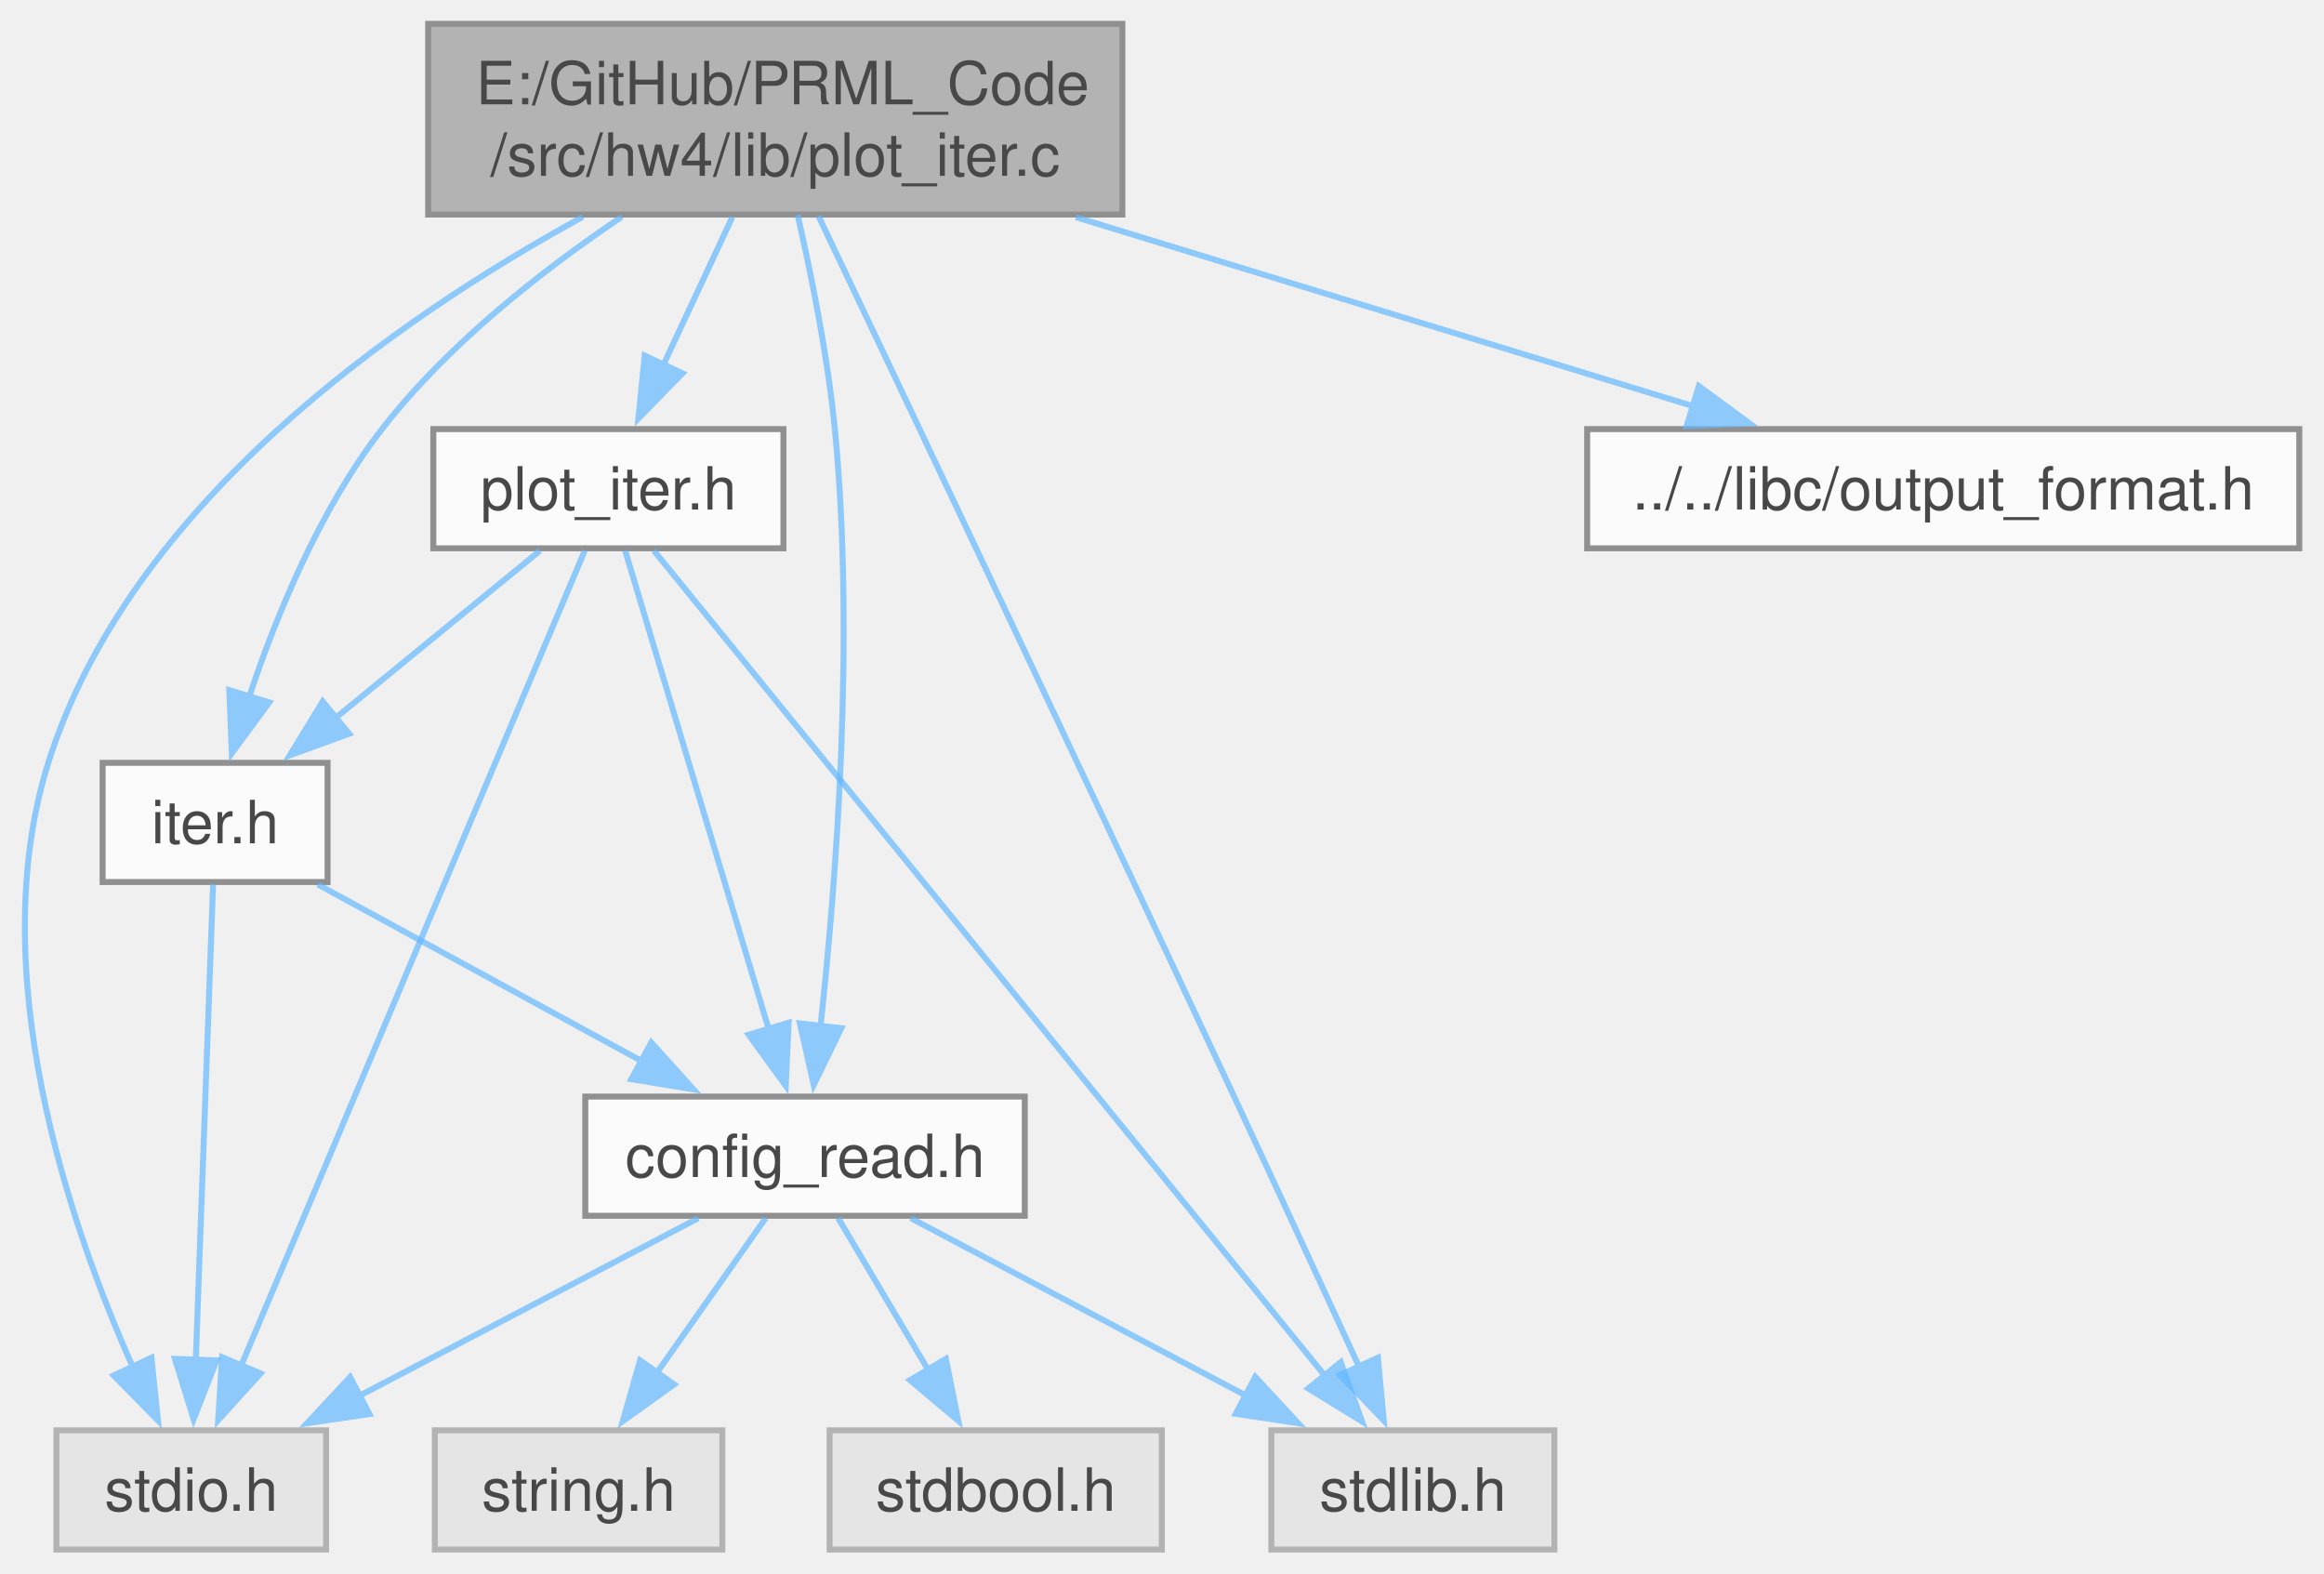
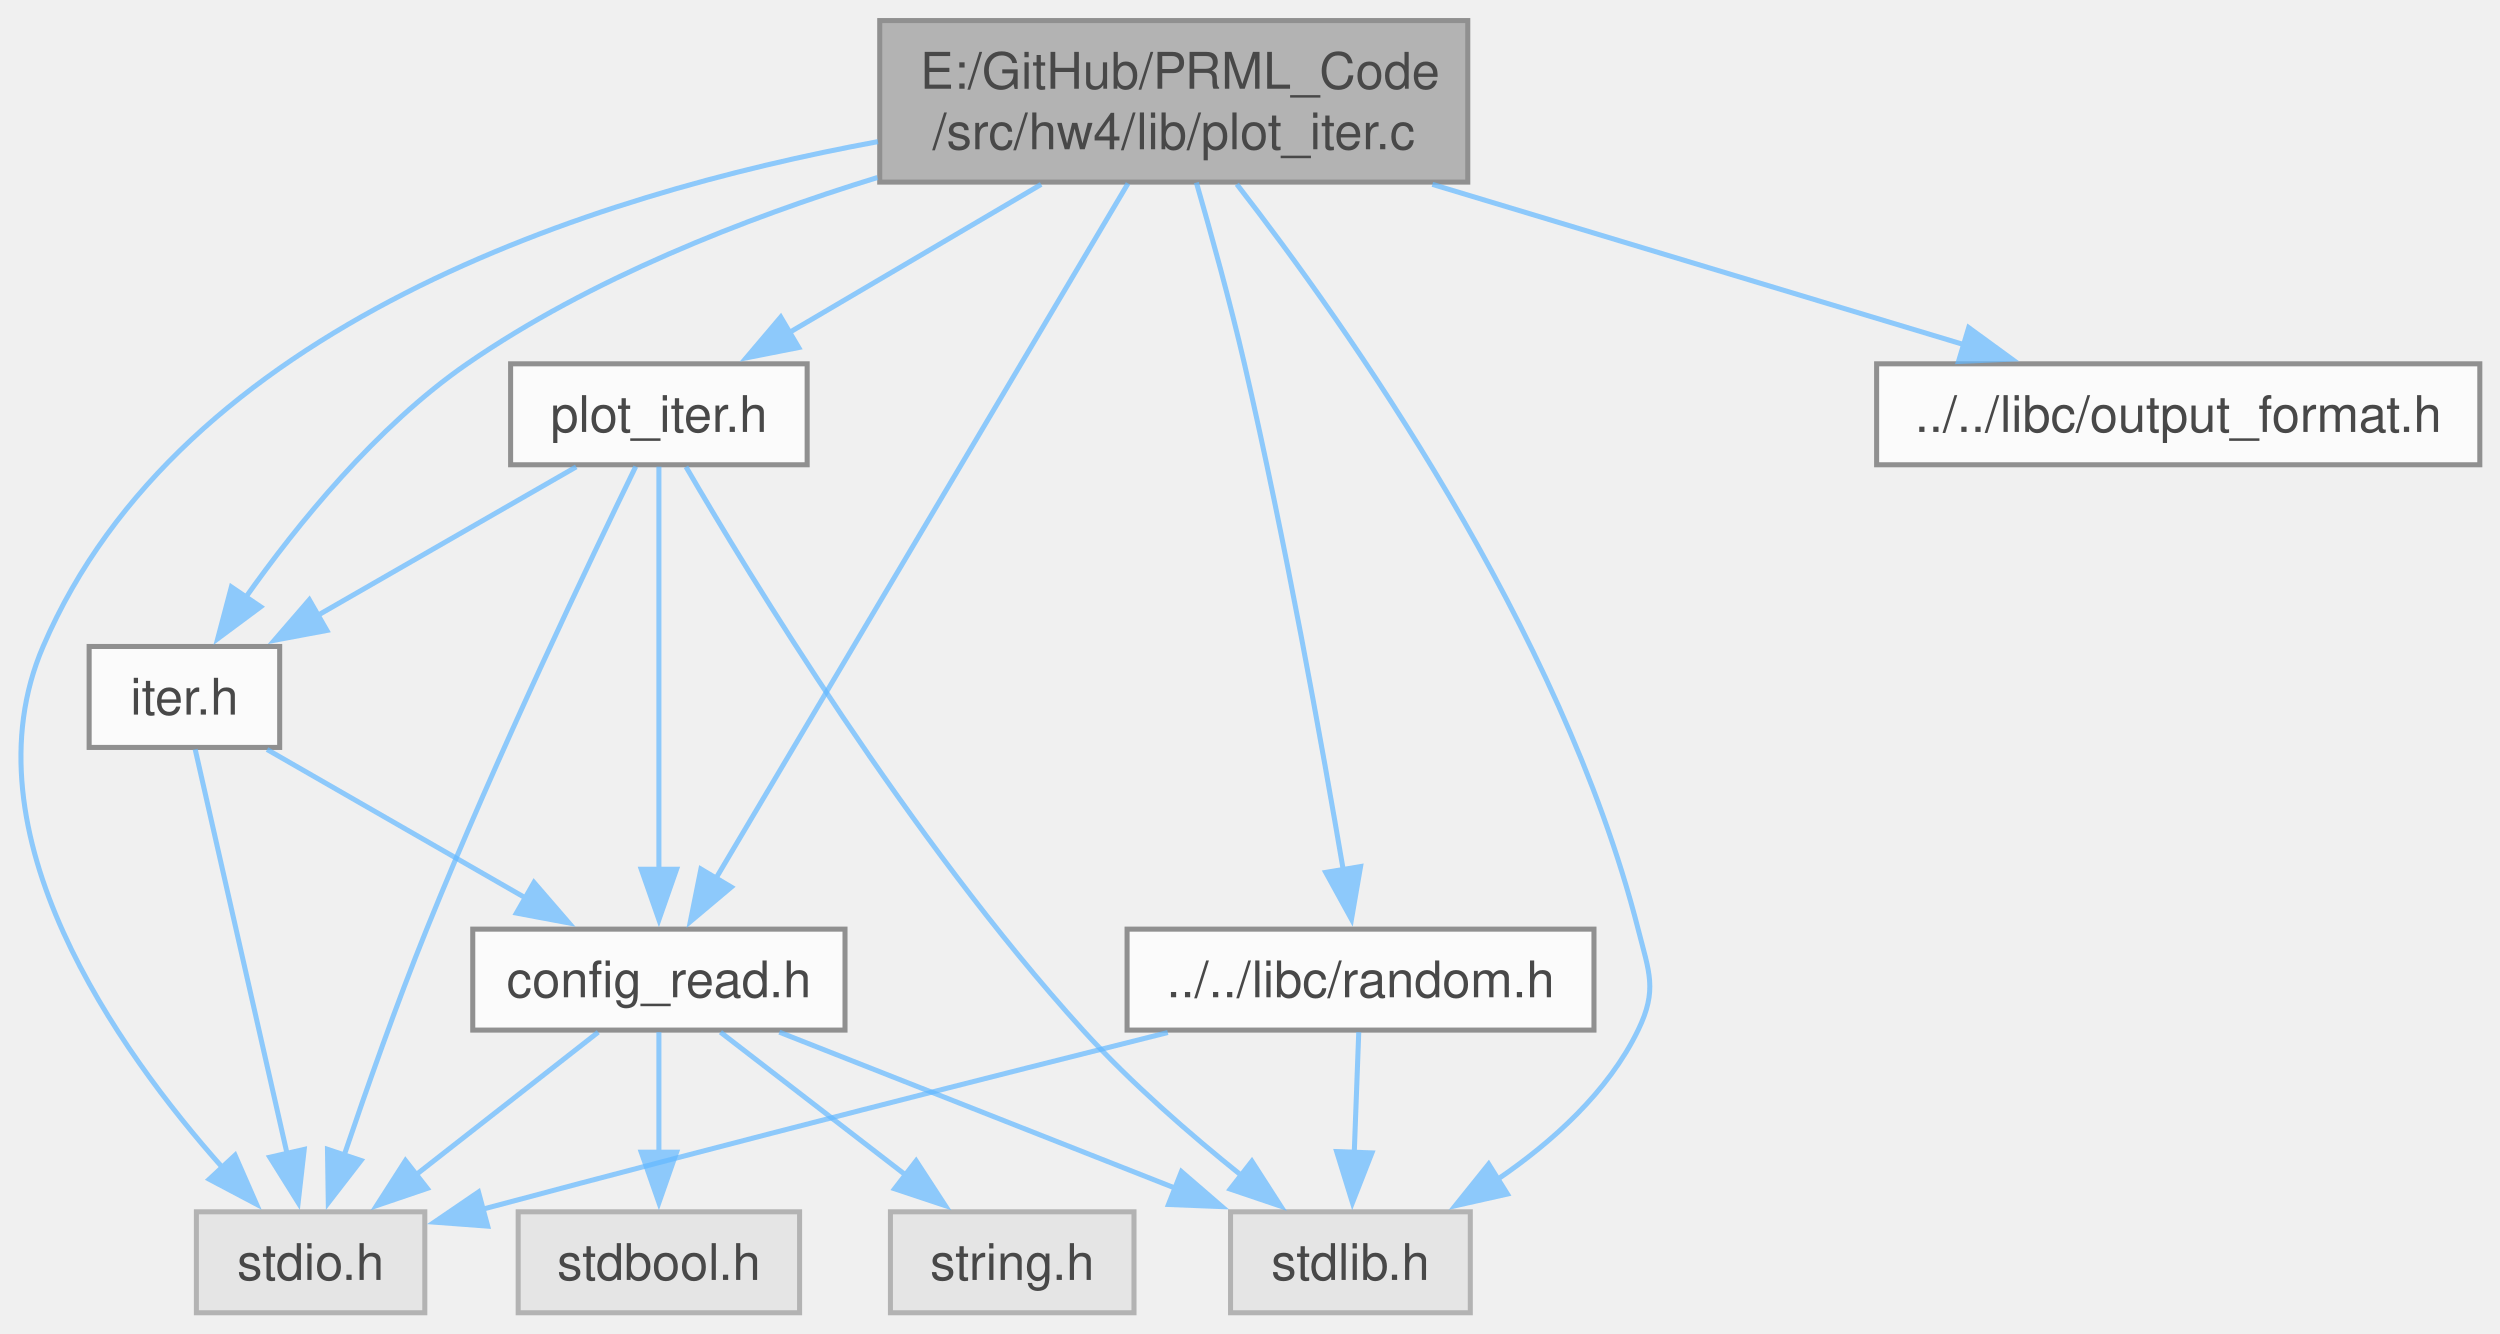
- <svg xmlns="http://www.w3.org/2000/svg" xmlns:xlink="http://www.w3.org/1999/xlink" width="390pt" height="264pt" viewBox="0.00 0.00 389.70 264.00">
+ <svg xmlns="http://www.w3.org/2000/svg" xmlns:xlink="http://www.w3.org/1999/xlink" width="495pt" height="264pt" viewBox="0.00 0.00 495.29 264.00">
  <svg id="main" version="1.1" xml:space="preserve">
    <style type="text/css">
.node, .edge {opacity: 0.7;}
.node.selected, .edge.selected {opacity: 1;}
.edge:hover path { stroke: red; }
.edge:hover polygon { stroke: red; fill: red; }
</style>
    <svg id="graph" class="graph">
      <g id="graph0" class="graph" transform="scale(1 1) rotate(0) translate(4 260)">
        <g id="Node000001" class="node">
          <g id="a_Node000001">
            <a xlink:title=" ">
-               <polygon fill="#999999" stroke="#666666" points="184.2,-256 67.7,-256 67.7,-224 184.2,-224 184.2,-256" />
-               <text text-anchor="start" x="75.7" y="-242.5" font-family="Helvetica,sans-Serif" font-size="10.00">E:/GitHub/PRML_Code</text>
-               <text text-anchor="middle" x="125.95" y="-230.5" font-family="Helvetica,sans-Serif" font-size="10.00">/src/hw4/lib/plot_iter.c</text>
+               <polygon fill="#999999" stroke="#666666" points="286.79,-256 170.29,-256 170.29,-224 286.79,-224 286.79,-256" />
+               <text text-anchor="start" x="178.29" y="-242.5" font-family="Helvetica,sans-Serif" font-size="10.00">E:/GitHub/PRML_Code</text>
+               <text text-anchor="middle" x="228.54" y="-230.5" font-family="Helvetica,sans-Serif" font-size="10.00">/src/hw4/lib/plot_iter.c</text>
            </a>
          </g>
        </g>
        <g id="Node000002" class="node">
          <g id="a_Node000002">
            <a xlink:title=" ">
-               <polygon fill="#e0e0e0" stroke="#999999" points="50.57,-20 5.32,-20 5.32,0 50.57,0 50.57,-20" />
-               <text text-anchor="middle" x="27.95" y="-6.5" font-family="Helvetica,sans-Serif" font-size="10.00">stdio.h</text>
+               <polygon fill="#e0e0e0" stroke="#999999" points="80.16,-20 34.91,-20 34.91,0 80.16,0 80.16,-20" />
+               <text text-anchor="middle" x="57.54" y="-6.5" font-family="Helvetica,sans-Serif" font-size="10.00">stdio.h</text>
            </a>
          </g>
        </g>
        <g id="edge1_Node000001_Node000002" class="edge">
          <g id="a_edge1_Node000001_Node000002">
            <a xlink:title=" ">
-               <path fill="none" stroke="#63b8ff" d="M93.63,-223.61C62.28,-206.44 17.53,-175.28 3.95,-132 -7.02,-97.06 7.38,-54.8 18.14,-30.6" />
-               <polygon fill="#63b8ff" stroke="#63b8ff" points="21.26,-32.18 22.36,-21.65 14.93,-29.2 21.26,-32.18" />
+               <path fill="none" stroke="#63b8ff" d="M169.94,-232.02C113.21,-221.56 31.88,-195.66 4.54,-132 -11.29,-95.17 19.21,-52.22 40.15,-28.68" />
+               <polygon fill="#63b8ff" stroke="#63b8ff" points="42.57,-31.21 46.82,-21.5 37.45,-26.45 42.57,-31.21" />
            </a>
          </g>
        </g>
        <g id="Node000003" class="node">
          <g id="a_Node000003">
            <a xlink:title=" ">
-               <polygon fill="#e0e0e0" stroke="#999999" points="256.7,-20 209.2,-20 209.2,0 256.7,0 256.7,-20" />
-               <text text-anchor="middle" x="232.95" y="-6.5" font-family="Helvetica,sans-Serif" font-size="10.00">stdlib.h</text>
+               <polygon fill="#e0e0e0" stroke="#999999" points="287.29,-20 239.79,-20 239.79,0 287.29,0 287.29,-20" />
+               <text text-anchor="middle" x="263.54" y="-6.5" font-family="Helvetica,sans-Serif" font-size="10.00">stdlib.h</text>
            </a>
          </g>
        </g>
        <g id="edge2_Node000001_Node000003" class="edge">
          <g id="a_edge2_Node000001_Node000003">
            <a xlink:title=" ">
-               <path fill="none" stroke="#63b8ff" d="M133.21,-223.74C146.92,-194.91 177.52,-130.45 202.95,-76 210.03,-60.83 217.97,-43.62 223.9,-30.72" />
-               <polygon fill="#63b8ff" stroke="#63b8ff" points="227.08,-32.19 228.07,-21.64 220.72,-29.27 227.08,-32.19" />
+               <path fill="none" stroke="#63b8ff" d="M241.03,-223.58C262.46,-196 305.38,-135.52 320.54,-76 322.73,-67.39 324.41,-64 320.54,-56 314.6,-43.75 303.53,-33.83 292.72,-26.45" />
+               <polygon fill="#63b8ff" stroke="#63b8ff" points="294.64,-23.52 284.3,-21.2 290.93,-29.46 294.64,-23.52" />
            </a>
          </g>
        </g>
        <g id="Node000004" class="node">
          <g id="a_Node000004">
            <a xlink:href="plot__iter_8h.html" target="_top" xlink:title="Create a gnuplot drawing API for iter.h.">
-               <polygon fill="white" stroke="#666666" points="127.32,-188 68.57,-188 68.57,-168 127.32,-168 127.32,-188" />
-               <text text-anchor="middle" x="97.95" y="-174.5" font-family="Helvetica,sans-Serif" font-size="10.00">plot_iter.h</text>
+               <polygon fill="white" stroke="#666666" points="155.91,-188 97.16,-188 97.16,-168 155.91,-168 155.91,-188" />
+               <text text-anchor="middle" x="126.54" y="-174.5" font-family="Helvetica,sans-Serif" font-size="10.00">plot_iter.h</text>
            </a>
          </g>
        </g>
        <g id="edge3_Node000001_Node000004" class="edge">
          <g id="a_edge3_Node000001_Node000004">
            <a xlink:title=" ">
-               <path fill="none" stroke="#63b8ff" d="M118.74,-223.55C115.21,-216 110.93,-206.82 107.17,-198.77" />
-               <polygon fill="#63b8ff" stroke="#63b8ff" points="110.38,-197.36 102.98,-189.78 104.04,-200.32 110.38,-197.36" />
+               <path fill="none" stroke="#63b8ff" d="M202.27,-223.55C186.92,-214.52 167.63,-203.17 152.36,-194.19" />
+               <polygon fill="#63b8ff" stroke="#63b8ff" points="154.23,-191.23 143.83,-189.18 150.68,-197.26 154.23,-191.23" />
            </a>
          </g>
        </g>
        <g id="Node000005" class="node">
          <g id="a_Node000005">
            <a xlink:href="config__read_8h.html" target="_top" xlink:title=" ">
-               <polygon fill="white" stroke="#666666" points="167.82,-76 94.07,-76 94.07,-56 167.82,-56 167.82,-76" />
-               <text text-anchor="middle" x="130.95" y="-62.5" font-family="Helvetica,sans-Serif" font-size="10.00">config_read.h</text>
+               <polygon fill="white" stroke="#666666" points="163.41,-76 89.66,-76 89.66,-56 163.41,-56 163.41,-76" />
+               <text text-anchor="middle" x="126.54" y="-62.5" font-family="Helvetica,sans-Serif" font-size="10.00">config_read.h</text>
            </a>
          </g>
        </g>
        <g id="edge14_Node000001_Node000005" class="edge">
          <g id="a_edge14_Node000001_Node000005">
            <a xlink:title=" ">
-               <path fill="none" stroke="#63b8ff" d="M129.7,-223.94C132.01,-213.84 134.76,-200.21 135.95,-188 139.36,-152.88 136.15,-111.8 133.53,-87.67" />
-               <polygon fill="#63b8ff" stroke="#63b8ff" points="137.03,-87.47 132.4,-77.94 130.08,-88.28 137.03,-87.47" />
+               <path fill="none" stroke="#63b8ff" d="M219.48,-223.74C200.83,-192.28 158.15,-120.32 137.77,-85.95" />
+               <polygon fill="#63b8ff" stroke="#63b8ff" points="140.88,-84.33 132.77,-77.51 134.86,-87.9 140.88,-84.33" />
            </a>
          </g>
        </g>
        <g id="Node000008" class="node">
          <g id="a_Node000008">
            <a xlink:href="iter_8h.html" target="_top" xlink:title="Iterate through points and fine the point closest to the intersection of lines Ref:">
-               <polygon fill="white" stroke="#666666" points="50.82,-132 13.07,-132 13.07,-112 50.82,-112 50.82,-132" />
-               <text text-anchor="middle" x="31.95" y="-118.5" font-family="Helvetica,sans-Serif" font-size="10.00">iter.h</text>
+               <polygon fill="white" stroke="#666666" points="51.41,-132 13.66,-132 13.66,-112 51.41,-112 51.41,-132" />
+               <text text-anchor="middle" x="32.54" y="-118.5" font-family="Helvetica,sans-Serif" font-size="10.00">iter.h</text>
            </a>
          </g>
        </g>
        <g id="edge15_Node000001_Node000008" class="edge">
          <g id="a_edge15_Node000001_Node000008">
            <a xlink:title=" ">
-               <path fill="none" stroke="#63b8ff" d="M100.18,-223.62C86.78,-214.6 70.96,-202.19 59.95,-188 49.46,-174.48 42.1,-156.45 37.57,-142.8" />
-               <polygon fill="#63b8ff" stroke="#63b8ff" points="41.03,-142.14 34.75,-133.61 34.33,-144.2 41.03,-142.14" />
+               <path fill="none" stroke="#63b8ff" d="M169.84,-224.91C143.48,-216.81 112.91,-204.83 88.54,-188 70.59,-175.6 54.85,-156.12 44.66,-141.71" />
+               <polygon fill="#63b8ff" stroke="#63b8ff" points="47.64,-139.86 39.13,-133.54 41.84,-143.79 47.64,-139.86" />
            </a>
          </g>
        </g>
        <g id="Node000009" class="node">
          <g id="a_Node000009">
            <a xlink:href="libc_2output__format_8h.html" target="_top" xlink:title="Output format struct for color printing (charactors)">
-               <polygon fill="white" stroke="#666666" points="381.7,-188 262.2,-188 262.2,-168 381.7,-168 381.7,-188" />
-               <text text-anchor="middle" x="321.95" y="-174.5" font-family="Helvetica,sans-Serif" font-size="10.00">../../libc/output_format.h</text>
+               <polygon fill="white" stroke="#666666" points="487.29,-188 367.79,-188 367.79,-168 487.29,-168 487.29,-188" />
+               <text text-anchor="middle" x="427.54" y="-174.5" font-family="Helvetica,sans-Serif" font-size="10.00">../../libc/output_format.h</text>
            </a>
          </g>
        </g>
        <g id="edge16_Node000001_Node000009" class="edge">
          <g id="a_edge16_Node000001_Node000009">
            <a xlink:title=" ">
-               <path fill="none" stroke="#63b8ff" d="M176.42,-223.55C208.65,-213.68 249.92,-201.05 280.27,-191.76" />
-               <polygon fill="#63b8ff" stroke="#63b8ff" points="280.94,-195.21 289.48,-188.94 278.89,-188.52 280.94,-195.21" />
+               <path fill="none" stroke="#63b8ff" d="M279.78,-223.55C312.5,-213.68 354.4,-201.05 385.22,-191.76" />
+               <polygon fill="#63b8ff" stroke="#63b8ff" points="386.03,-195.17 394.59,-188.93 384.01,-188.47 386.03,-195.17" />
+             </a>
+           </g>
+         </g>
+         <g id="Node000010" class="node">
+           <g id="a_Node000010">
+             <a xlink:href="random_8h.html" target="_top" xlink:title="Random number generation functions. Ref:">
+               <polygon fill="white" stroke="#666666" points="311.79,-76 219.29,-76 219.29,-56 311.79,-56 311.79,-76" />
+               <text text-anchor="middle" x="265.54" y="-62.5" font-family="Helvetica,sans-Serif" font-size="10.00">../../libc/random.h</text>
+             </a>
+           </g>
+         </g>
+         <g id="edge17_Node000001_Node000010" class="edge">
+           <g id="a_edge17_Node000001_Node000010">
+             <a xlink:title=" ">
+               <path fill="none" stroke="#63b8ff" d="M233.02,-223.91C235.94,-213.8 239.72,-200.16 242.54,-188 250.64,-153.04 258.01,-111.91 262.12,-87.73" />
+               <polygon fill="#63b8ff" stroke="#63b8ff" points="265.55,-88.4 263.75,-77.96 258.65,-87.24 265.55,-88.4" />
            </a>
          </g>
        </g>
        <g id="edge4_Node000004_Node000002" class="edge">
          <g id="a_edge4_Node000004_Node000002">
            <a xlink:title=" ">
-               <path fill="none" stroke="#63b8ff" d="M93.98,-167.6C82.91,-141.35 51.49,-66.84 36.33,-30.89" />
-               <polygon fill="#63b8ff" stroke="#63b8ff" points="39.57,-29.55 32.46,-21.69 33.12,-32.27 39.57,-29.55" />
+               <path fill="none" stroke="#63b8ff" d="M121.95,-167.65C113.34,-149.96 94.39,-110.3 80.54,-76 74.56,-61.2 68.57,-44.17 64.2,-31.26" />
+               <polygon fill="#63b8ff" stroke="#63b8ff" points="67.52,-30.17 61.04,-21.79 60.88,-32.38 67.52,-30.17" />
            </a>
          </g>
        </g>
        <g id="edge5_Node000004_Node000003" class="edge">
          <g id="a_edge5_Node000004_Node000003">
            <a xlink:title=" ">
-               <path fill="none" stroke="#63b8ff" d="M105.59,-167.6C127.31,-140.89 189.66,-64.23 218.27,-29.05" />
-               <polygon fill="#63b8ff" stroke="#63b8ff" points="220.84,-31.44 224.43,-21.47 215.41,-27.02 220.84,-31.44" />
+               <path fill="none" stroke="#63b8ff" d="M131.9,-167.6C144.23,-146.42 176.17,-93.88 210.54,-56 220,-45.57 231.85,-35.29 241.94,-27.2" />
+               <polygon fill="#63b8ff" stroke="#63b8ff" points="244.02,-30.02 249.75,-21.11 239.72,-24.5 244.02,-30.02" />
            </a>
          </g>
        </g>
        <g id="edge6_Node000004_Node000005" class="edge">
          <g id="a_edge6_Node000004_Node000005">
            <a xlink:title=" ">
-               <path fill="none" stroke="#63b8ff" d="M100.76,-167.62C106.07,-149.92 117.68,-111.24 124.85,-87.32" />
-               <polygon fill="#63b8ff" stroke="#63b8ff" points="128.19,-88.39 127.71,-77.8 121.48,-86.38 128.19,-88.39" />
+               <path fill="none" stroke="#63b8ff" d="M126.54,-167.62C126.54,-150.01 126.54,-111.59 126.54,-87.65" />
+               <polygon fill="#63b8ff" stroke="#63b8ff" points="130.04,-87.87 126.54,-77.87 123.04,-87.87 130.04,-87.87" />
            </a>
          </g>
        </g>
        <g id="edge11_Node000004_Node000008" class="edge">
          <g id="a_edge11_Node000004_Node000008">
            <a xlink:title=" ">
-               <path fill="none" stroke="#63b8ff" d="M86.45,-167.59C76.99,-159.85 63.34,-148.69 52.08,-139.47" />
-               <polygon fill="#63b8ff" stroke="#63b8ff" points="54.44,-136.88 44.48,-133.26 50.01,-142.3 54.44,-136.88" />
+               <path fill="none" stroke="#63b8ff" d="M110.16,-167.59C95.96,-159.44 75.15,-147.48 58.66,-138" />
+               <polygon fill="#63b8ff" stroke="#63b8ff" points="60.76,-135.18 50.35,-133.23 57.28,-141.25 60.76,-135.18" />
            </a>
          </g>
        </g>
        <g id="edge7_Node000005_Node000002" class="edge">
          <g id="a_edge7_Node000005_Node000002">
            <a xlink:title=" ">
-               <path fill="none" stroke="#63b8ff" d="M113.01,-55.59C97.3,-47.36 74.22,-35.26 56.06,-25.74" />
-               <polygon fill="#63b8ff" stroke="#63b8ff" points="57.85,-22.73 47.37,-21.18 54.6,-28.93 57.85,-22.73" />
+               <path fill="none" stroke="#63b8ff" d="M114.52,-55.59C104.52,-47.77 90.07,-36.46 78.23,-27.19" />
+               <polygon fill="#63b8ff" stroke="#63b8ff" points="80.64,-24.64 70.61,-21.23 76.33,-30.15 80.64,-24.64" />
            </a>
          </g>
        </g>
        <g id="edge8_Node000005_Node000003" class="edge">
          <g id="a_edge8_Node000005_Node000003">
            <a xlink:title=" ">
-               <path fill="none" stroke="#63b8ff" d="M148.72,-55.59C164.27,-47.36 187.13,-35.26 205.11,-25.74" />
-               <polygon fill="#63b8ff" stroke="#63b8ff" points="206.5,-28.96 213.71,-21.19 203.23,-22.77 206.5,-28.96" />
+               <path fill="none" stroke="#63b8ff" d="M150.4,-55.59C172.07,-47.05 204.3,-34.35 228.83,-24.68" />
+               <polygon fill="#63b8ff" stroke="#63b8ff" points="230.06,-27.96 238.08,-21.03 227.49,-21.45 230.06,-27.96" />
            </a>
          </g>
        </g>
        <g id="Node000006" class="node">
          <g id="a_Node000006">
            <a xlink:title=" ">
-               <polygon fill="#e0e0e0" stroke="#999999" points="190.82,-20 135.07,-20 135.07,0 190.82,0 190.82,-20" />
-               <text text-anchor="middle" x="162.95" y="-6.5" font-family="Helvetica,sans-Serif" font-size="10.00">stdbool.h</text>
+               <polygon fill="#e0e0e0" stroke="#999999" points="154.41,-20 98.66,-20 98.66,0 154.41,0 154.41,-20" />
+               <text text-anchor="middle" x="126.54" y="-6.5" font-family="Helvetica,sans-Serif" font-size="10.00">stdbool.h</text>
            </a>
          </g>
        </g>
        <g id="edge9_Node000005_Node000006" class="edge">
          <g id="a_edge9_Node000005_Node000006">
            <a xlink:title=" ">
-               <path fill="none" stroke="#63b8ff" d="M136.52,-55.59C140.7,-48.55 146.55,-38.67 151.69,-30" />
-               <polygon fill="#63b8ff" stroke="#63b8ff" points="154.58,-31.99 156.67,-21.6 148.56,-28.42 154.58,-31.99" />
+               <path fill="none" stroke="#63b8ff" d="M126.54,-55.59C126.54,-49.01 126.54,-39.96 126.54,-31.73" />
+               <polygon fill="#63b8ff" stroke="#63b8ff" points="130.04,-31.81 126.54,-21.81 123.04,-31.81 130.04,-31.81" />
            </a>
          </g>
        </g>
        <g id="Node000007" class="node">
          <g id="a_Node000007">
            <a xlink:title=" ">
-               <polygon fill="#e0e0e0" stroke="#999999" points="117.07,-20 68.82,-20 68.82,0 117.07,0 117.07,-20" />
-               <text text-anchor="middle" x="92.95" y="-6.5" font-family="Helvetica,sans-Serif" font-size="10.00">string.h</text>
+               <polygon fill="#e0e0e0" stroke="#999999" points="220.66,-20 172.41,-20 172.41,0 220.66,0 220.66,-20" />
+               <text text-anchor="middle" x="196.54" y="-6.5" font-family="Helvetica,sans-Serif" font-size="10.00">string.h</text>
            </a>
          </g>
        </g>
        <g id="edge10_Node000005_Node000007" class="edge">
          <g id="a_edge10_Node000005_Node000007">
            <a xlink:title=" ">
-               <path fill="none" stroke="#63b8ff" d="M124.33,-55.59C119.26,-48.39 112.11,-38.23 105.92,-29.43" />
-               <polygon fill="#63b8ff" stroke="#63b8ff" points="108.98,-27.7 100.36,-21.54 103.26,-31.73 108.98,-27.7" />
+               <path fill="none" stroke="#63b8ff" d="M138.73,-55.59C148.87,-47.77 163.53,-36.46 175.55,-27.19" />
+               <polygon fill="#63b8ff" stroke="#63b8ff" points="177.5,-30.1 183.28,-21.22 173.23,-24.56 177.5,-30.1" />
            </a>
          </g>
        </g>
        <g id="edge12_Node000008_Node000002" class="edge">
          <g id="a_edge12_Node000008_Node000002">
            <a xlink:title=" ">
-               <path fill="none" stroke="#63b8ff" d="M31.61,-111.62C30.97,-94.01 29.57,-55.59 28.7,-31.65" />
-               <polygon fill="#63b8ff" stroke="#63b8ff" points="32.2,-31.73 28.34,-21.87 25.21,-31.99 32.2,-31.73" />
+               <path fill="none" stroke="#63b8ff" d="M34.67,-111.62C38.69,-93.92 47.48,-55.24 52.92,-31.32" />
+               <polygon fill="#63b8ff" stroke="#63b8ff" points="56.27,-32.36 55.07,-21.83 49.45,-30.81 56.27,-32.36" />
            </a>
          </g>
        </g>
        <g id="edge13_Node000008_Node000005" class="edge">
          <g id="a_edge13_Node000008_Node000005">
            <a xlink:title=" ">
-               <path fill="none" stroke="#63b8ff" d="M49.19,-111.59C64.29,-103.36 86.48,-91.26 103.93,-81.74" />
-               <polygon fill="#63b8ff" stroke="#63b8ff" points="105.14,-85.07 112.24,-77.2 101.79,-78.92 105.14,-85.07" />
+               <path fill="none" stroke="#63b8ff" d="M48.91,-111.59C63.11,-103.44 83.92,-91.48 100.42,-82" />
+               <polygon fill="#63b8ff" stroke="#63b8ff" points="101.79,-85.25 108.72,-77.23 98.31,-79.18 101.79,-85.25" />
+             </a>
+           </g>
+         </g>
+         <g id="edge18_Node000010_Node000002" class="edge">
+           <g id="a_edge18_Node000010_Node000002">
+             <a xlink:title=" ">
+               <path fill="none" stroke="#63b8ff" d="M227.36,-55.52C193.96,-47.16 143.88,-34.48 91.45,-20.47" />
+               <polygon fill="#63b8ff" stroke="#63b8ff" points="92.62,-17.16 82.05,-17.95 90.8,-23.92 92.62,-17.16" />
+             </a>
+           </g>
+         </g>
+         <g id="edge19_Node000010_Node000003" class="edge">
+           <g id="a_edge19_Node000010_Node000003">
+             <a xlink:title=" ">
+               <path fill="none" stroke="#63b8ff" d="M265.19,-55.59C264.94,-49.01 264.61,-39.96 264.3,-31.73" />
+               <polygon fill="#63b8ff" stroke="#63b8ff" points="267.8,-31.67 263.94,-21.81 260.81,-31.93 267.8,-31.67" />
            </a>
          </g>
        </g>
      </g>
    </svg>
  </svg>
  <style type="text/css">

[data-mouse-over-selected='false'] { opacity: 0.7; }
[data-mouse-over-selected='true']  { opacity: 1.0; }

</style>
</svg>
